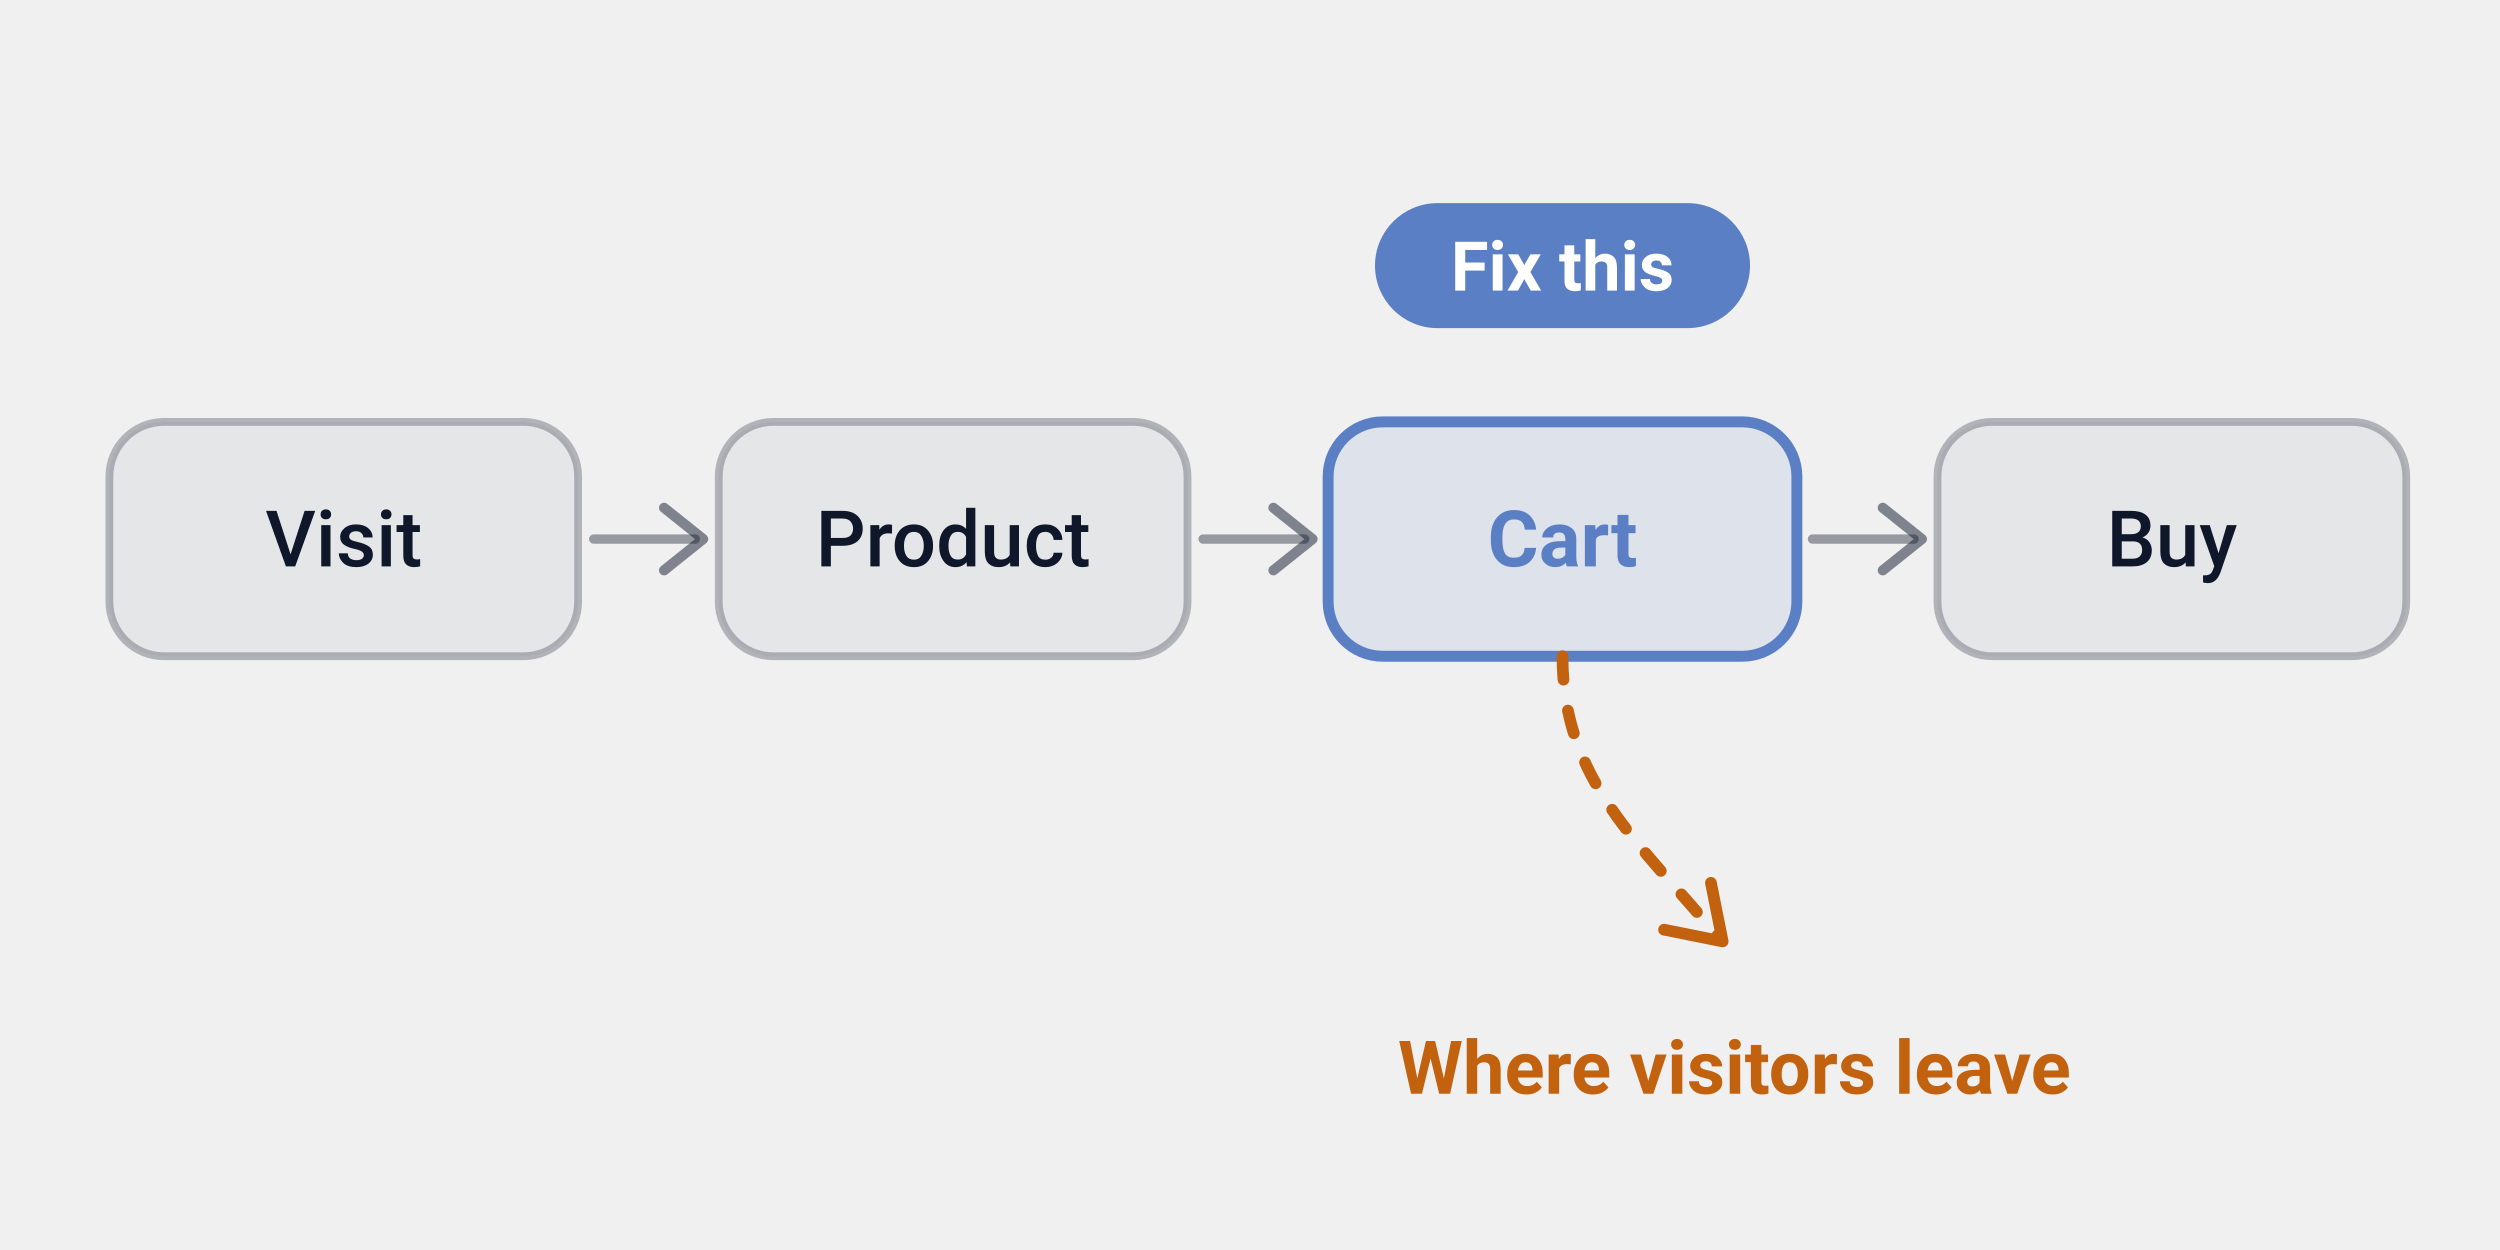
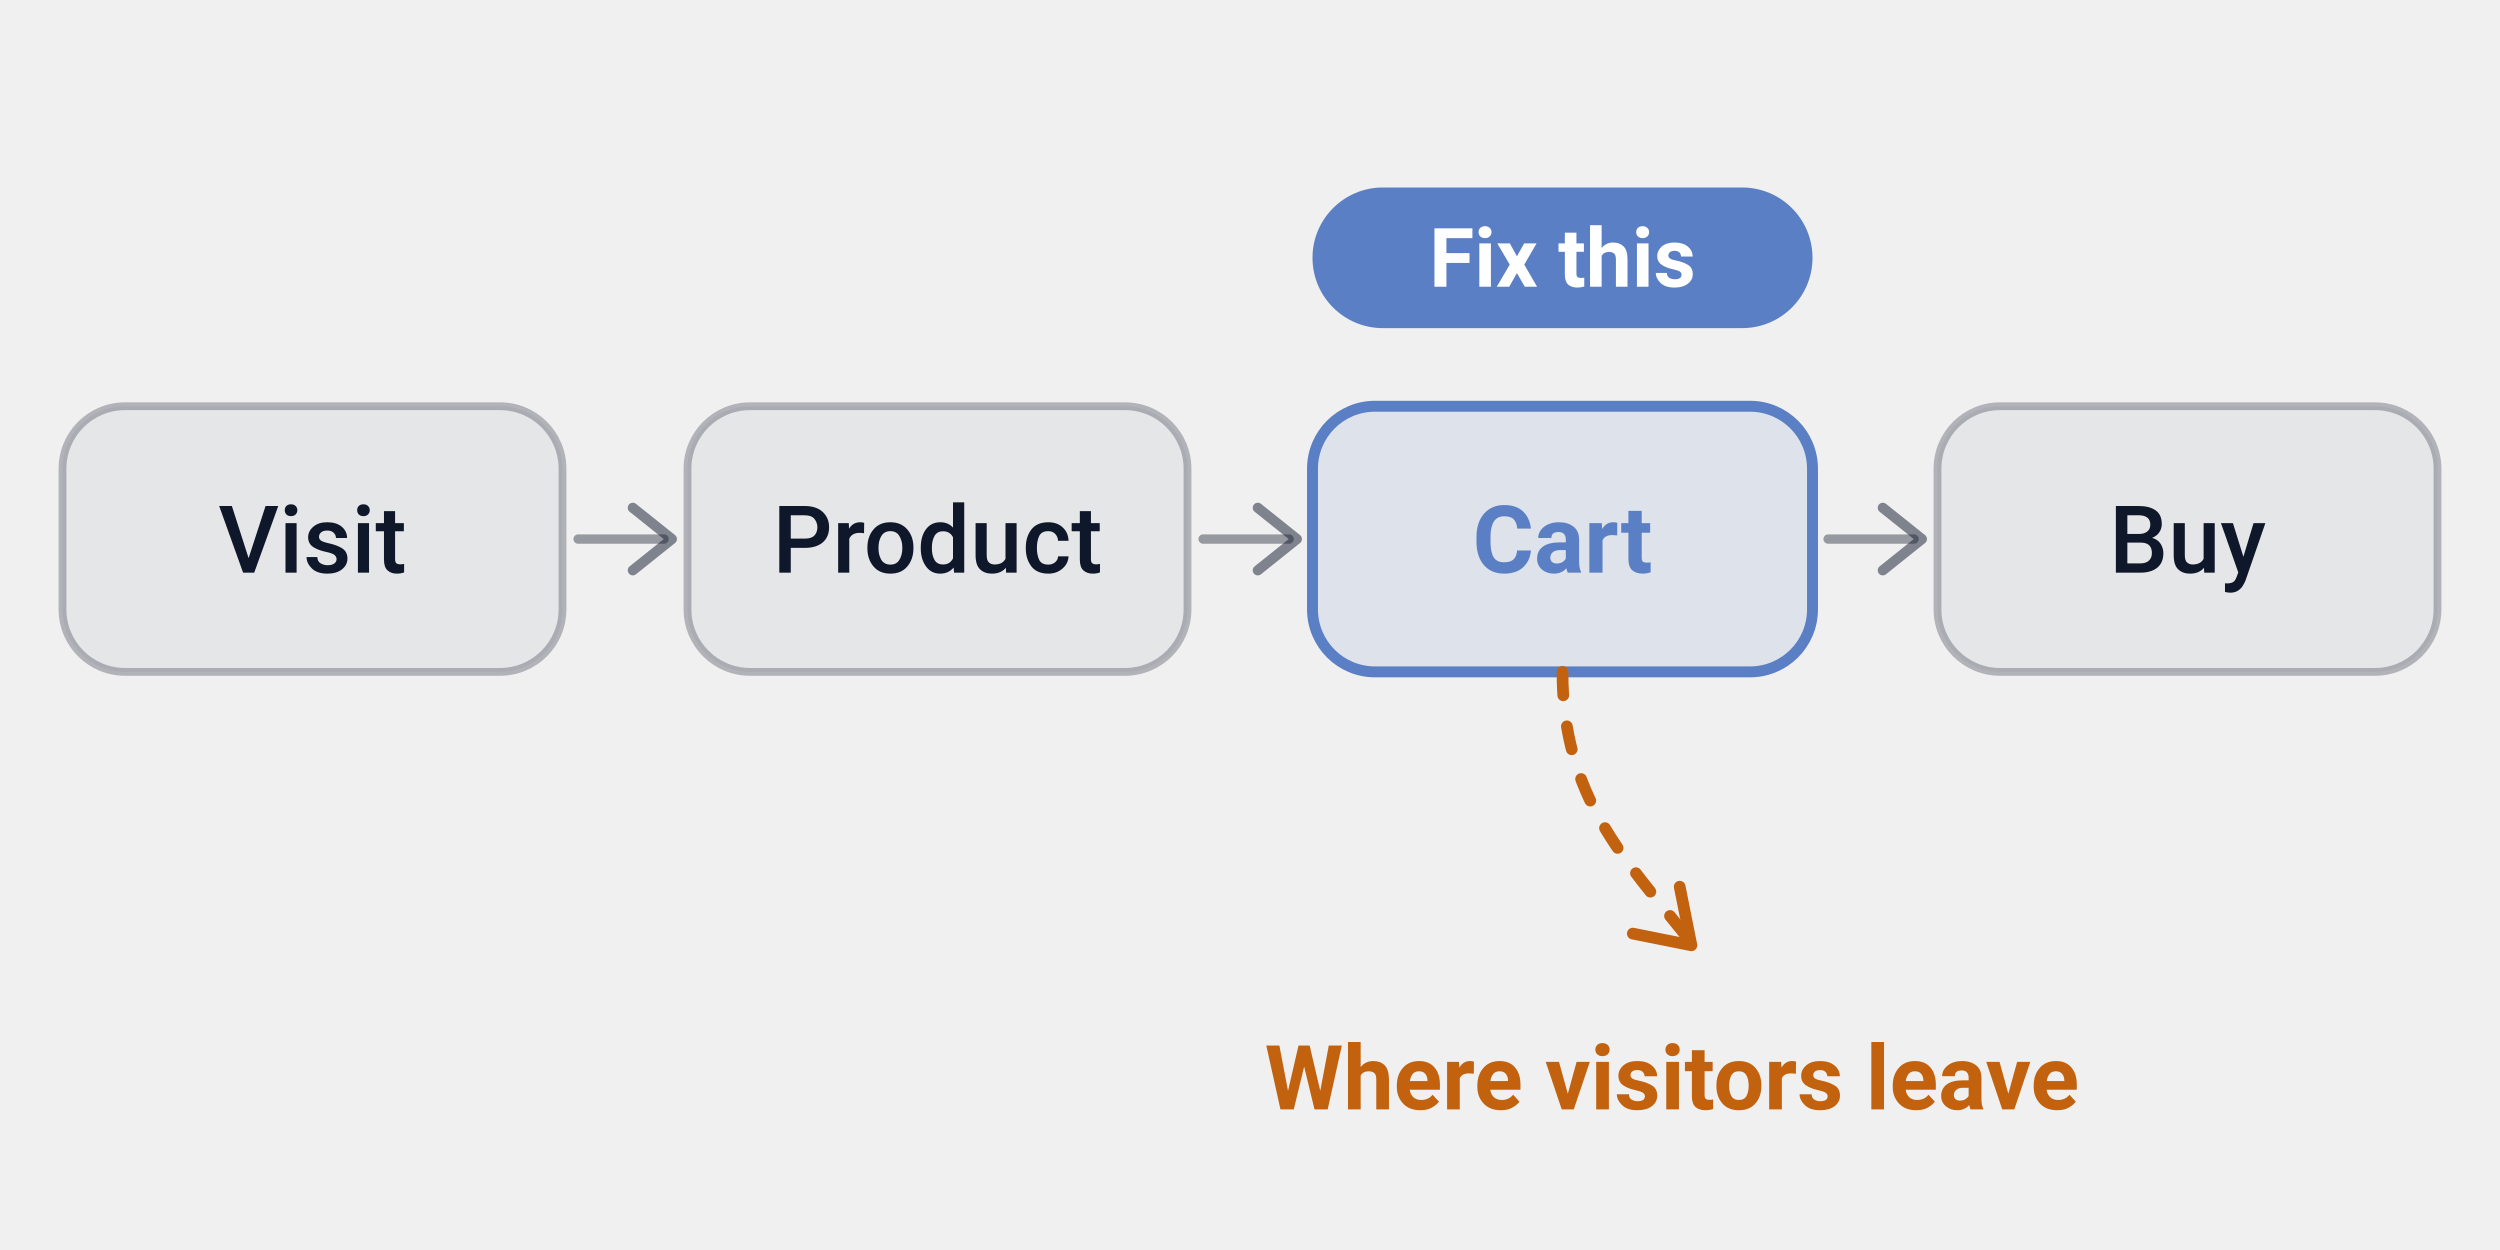
<svg xmlns="http://www.w3.org/2000/svg" width="320" height="160" viewBox="0 0 320 160" fill="none" stroke-linecap="round" stroke-linejoin="round">
-   <rect x="14" y="54" width="60" height="30" rx="7" fill="#0f172a" fill-opacity=".05" stroke="#0f172a" stroke-opacity=".28" />
-   <text x="44" y="72.5" font-family="ui-sans-serif, system-ui, -apple-system, 'Segoe UI', Roboto, Helvetica, Arial, sans-serif" font-size="10" font-weight="500" fill="#0f172a" text-anchor="middle">Visit</text>
-   <rect x="92" y="54" width="60" height="30" rx="7" fill="#0f172a" fill-opacity=".05" stroke="#0f172a" stroke-opacity=".28" />
-   <text x="122" y="72.5" font-family="ui-sans-serif, system-ui, -apple-system, 'Segoe UI', Roboto, Helvetica, Arial, sans-serif" font-size="10" font-weight="500" fill="#0f172a" text-anchor="middle">Product</text>
-   <rect x="170" y="54" width="60" height="30" rx="7" fill="#5b7fc4" fill-opacity=".12" stroke="#5b7fc4" stroke-width="1.4" />
-   <text x="200" y="72.5" font-family="ui-sans-serif, system-ui, -apple-system, 'Segoe UI', Roboto, Helvetica, Arial, sans-serif" font-size="10" font-weight="600" fill="#5b7fc4" text-anchor="middle">Cart</text>
-   <rect x="248" y="54" width="60" height="30" rx="7" fill="#0f172a" fill-opacity=".05" stroke="#0f172a" stroke-opacity=".28" />
-   <text x="278" y="72.5" font-family="ui-sans-serif, system-ui, -apple-system, 'Segoe UI', Roboto, Helvetica, Arial, sans-serif" font-size="10" font-weight="500" fill="#0f172a" text-anchor="middle">Buy</text>
-   <path d="M76 69 H 89" stroke="#0f172a" stroke-opacity="0.4" stroke-width="1.2" />
-   <path d="M85 65l5 4-5 4" stroke="#0f172a" stroke-opacity="0.5" stroke-width="1.3" />
-   <path d="M154 69 H 167" stroke="#0f172a" stroke-opacity="0.4" stroke-width="1.2" />
-   <path d="M163 65l5 4-5 4" stroke="#0f172a" stroke-opacity="0.5" stroke-width="1.3" />
-   <path d="M232 69 H 245" stroke="#0f172a" stroke-opacity="0.4" stroke-width="1.2" />
+   <rect x="8" y="52" width="64" height="34" rx="8" fill="#0f172a" fill-opacity=".05" stroke="#0f172a" stroke-opacity=".28" />
+   <text x="40" y="73.3" font-family="ui-sans-serif, system-ui, -apple-system, 'Segoe UI', Roboto, Helvetica, Arial, sans-serif" font-size="12" font-weight="500" fill="#0f172a" text-anchor="middle">Visit</text>
+   <rect x="88" y="52" width="64" height="34" rx="8" fill="#0f172a" fill-opacity=".05" stroke="#0f172a" stroke-opacity=".28" />
+   <text x="120" y="73.3" font-family="ui-sans-serif, system-ui, -apple-system, 'Segoe UI', Roboto, Helvetica, Arial, sans-serif" font-size="12" font-weight="500" fill="#0f172a" text-anchor="middle">Product</text>
+   <rect x="168" y="52" width="64" height="34" rx="8" fill="#5b7fc4" fill-opacity=".12" stroke="#5b7fc4" stroke-width="1.4" />
+   <text x="200" y="73.3" font-family="ui-sans-serif, system-ui, -apple-system, 'Segoe UI', Roboto, Helvetica, Arial, sans-serif" font-size="12" font-weight="600" fill="#5b7fc4" text-anchor="middle">Cart</text>
+   <rect x="248" y="52" width="64" height="34" rx="8" fill="#0f172a" fill-opacity=".05" stroke="#0f172a" stroke-opacity=".28" />
+   <text x="280" y="73.3" font-family="ui-sans-serif, system-ui, -apple-system, 'Segoe UI', Roboto, Helvetica, Arial, sans-serif" font-size="12" font-weight="500" fill="#0f172a" text-anchor="middle">Buy</text>
+   <path d="M74 69 H 85" stroke="#0f172a" stroke-opacity="0.4" stroke-width="1.2" />
+   <path d="M81 65l5 4-5 4" stroke="#0f172a" stroke-opacity="0.5" stroke-width="1.3" />
+   <path d="M154 69 H 165" stroke="#0f172a" stroke-opacity="0.4" stroke-width="1.2" />
+   <path d="M161 65l5 4-5 4" stroke="#0f172a" stroke-opacity="0.5" stroke-width="1.3" />
+   <path d="M234 69 H 245" stroke="#0f172a" stroke-opacity="0.4" stroke-width="1.2" />
  <path d="M241 65l5 4-5 4" stroke="#0f172a" stroke-opacity="0.5" stroke-width="1.3" />
-   <rect x="176" y="26" width="48" height="16" rx="8" fill="#5b7fc4" />
-   <text x="200" y="37.2" font-family="ui-sans-serif, system-ui, -apple-system, 'Segoe UI', Roboto, Helvetica, Arial, sans-serif" font-size="8.8" font-weight="600" fill="#ffffff" text-anchor="middle">Fix this</text>
-   <path d="M200 84 C 200 100, 210 108, 220 120" stroke="#c2620f" stroke-opacity="1" stroke-width="1.5" stroke-dasharray="3 4" />
-   <path d="M213 119 l7.5 1.5 -1.5 -7.5" stroke="#c2620f" stroke-width="1.5" />
-   <text x="222" y="140" font-family="ui-sans-serif, system-ui, -apple-system, 'Segoe UI', Roboto, Helvetica, Arial, sans-serif" font-size="9.5" font-weight="600" fill="#c2620f" text-anchor="middle">Where visitors leave</text>
+   <rect x="168" y="24" width="64" height="18" rx="9" fill="#5b7fc4" />
+   <text x="200" y="36.7" font-family="ui-sans-serif, system-ui, -apple-system, 'Segoe UI', Roboto, Helvetica, Arial, sans-serif" font-size="10.5" font-weight="600" fill="#ffffff" text-anchor="middle">Fix this</text>
+   <path d="M200 86 C 200 102, 208 110, 216 120" stroke="#c2620f" stroke-opacity="1" stroke-width="1.5" stroke-dasharray="3 4" />
+   <path d="M209 119.5 l7.5 1.5 -1.5 -7.5" stroke="#c2620f" stroke-width="1.5" />
+   <text x="214" y="142" font-family="ui-sans-serif, system-ui, -apple-system, 'Segoe UI', Roboto, Helvetica, Arial, sans-serif" font-size="11.5" font-weight="600" fill="#c2620f" text-anchor="middle">Where visitors leave</text>
</svg>
